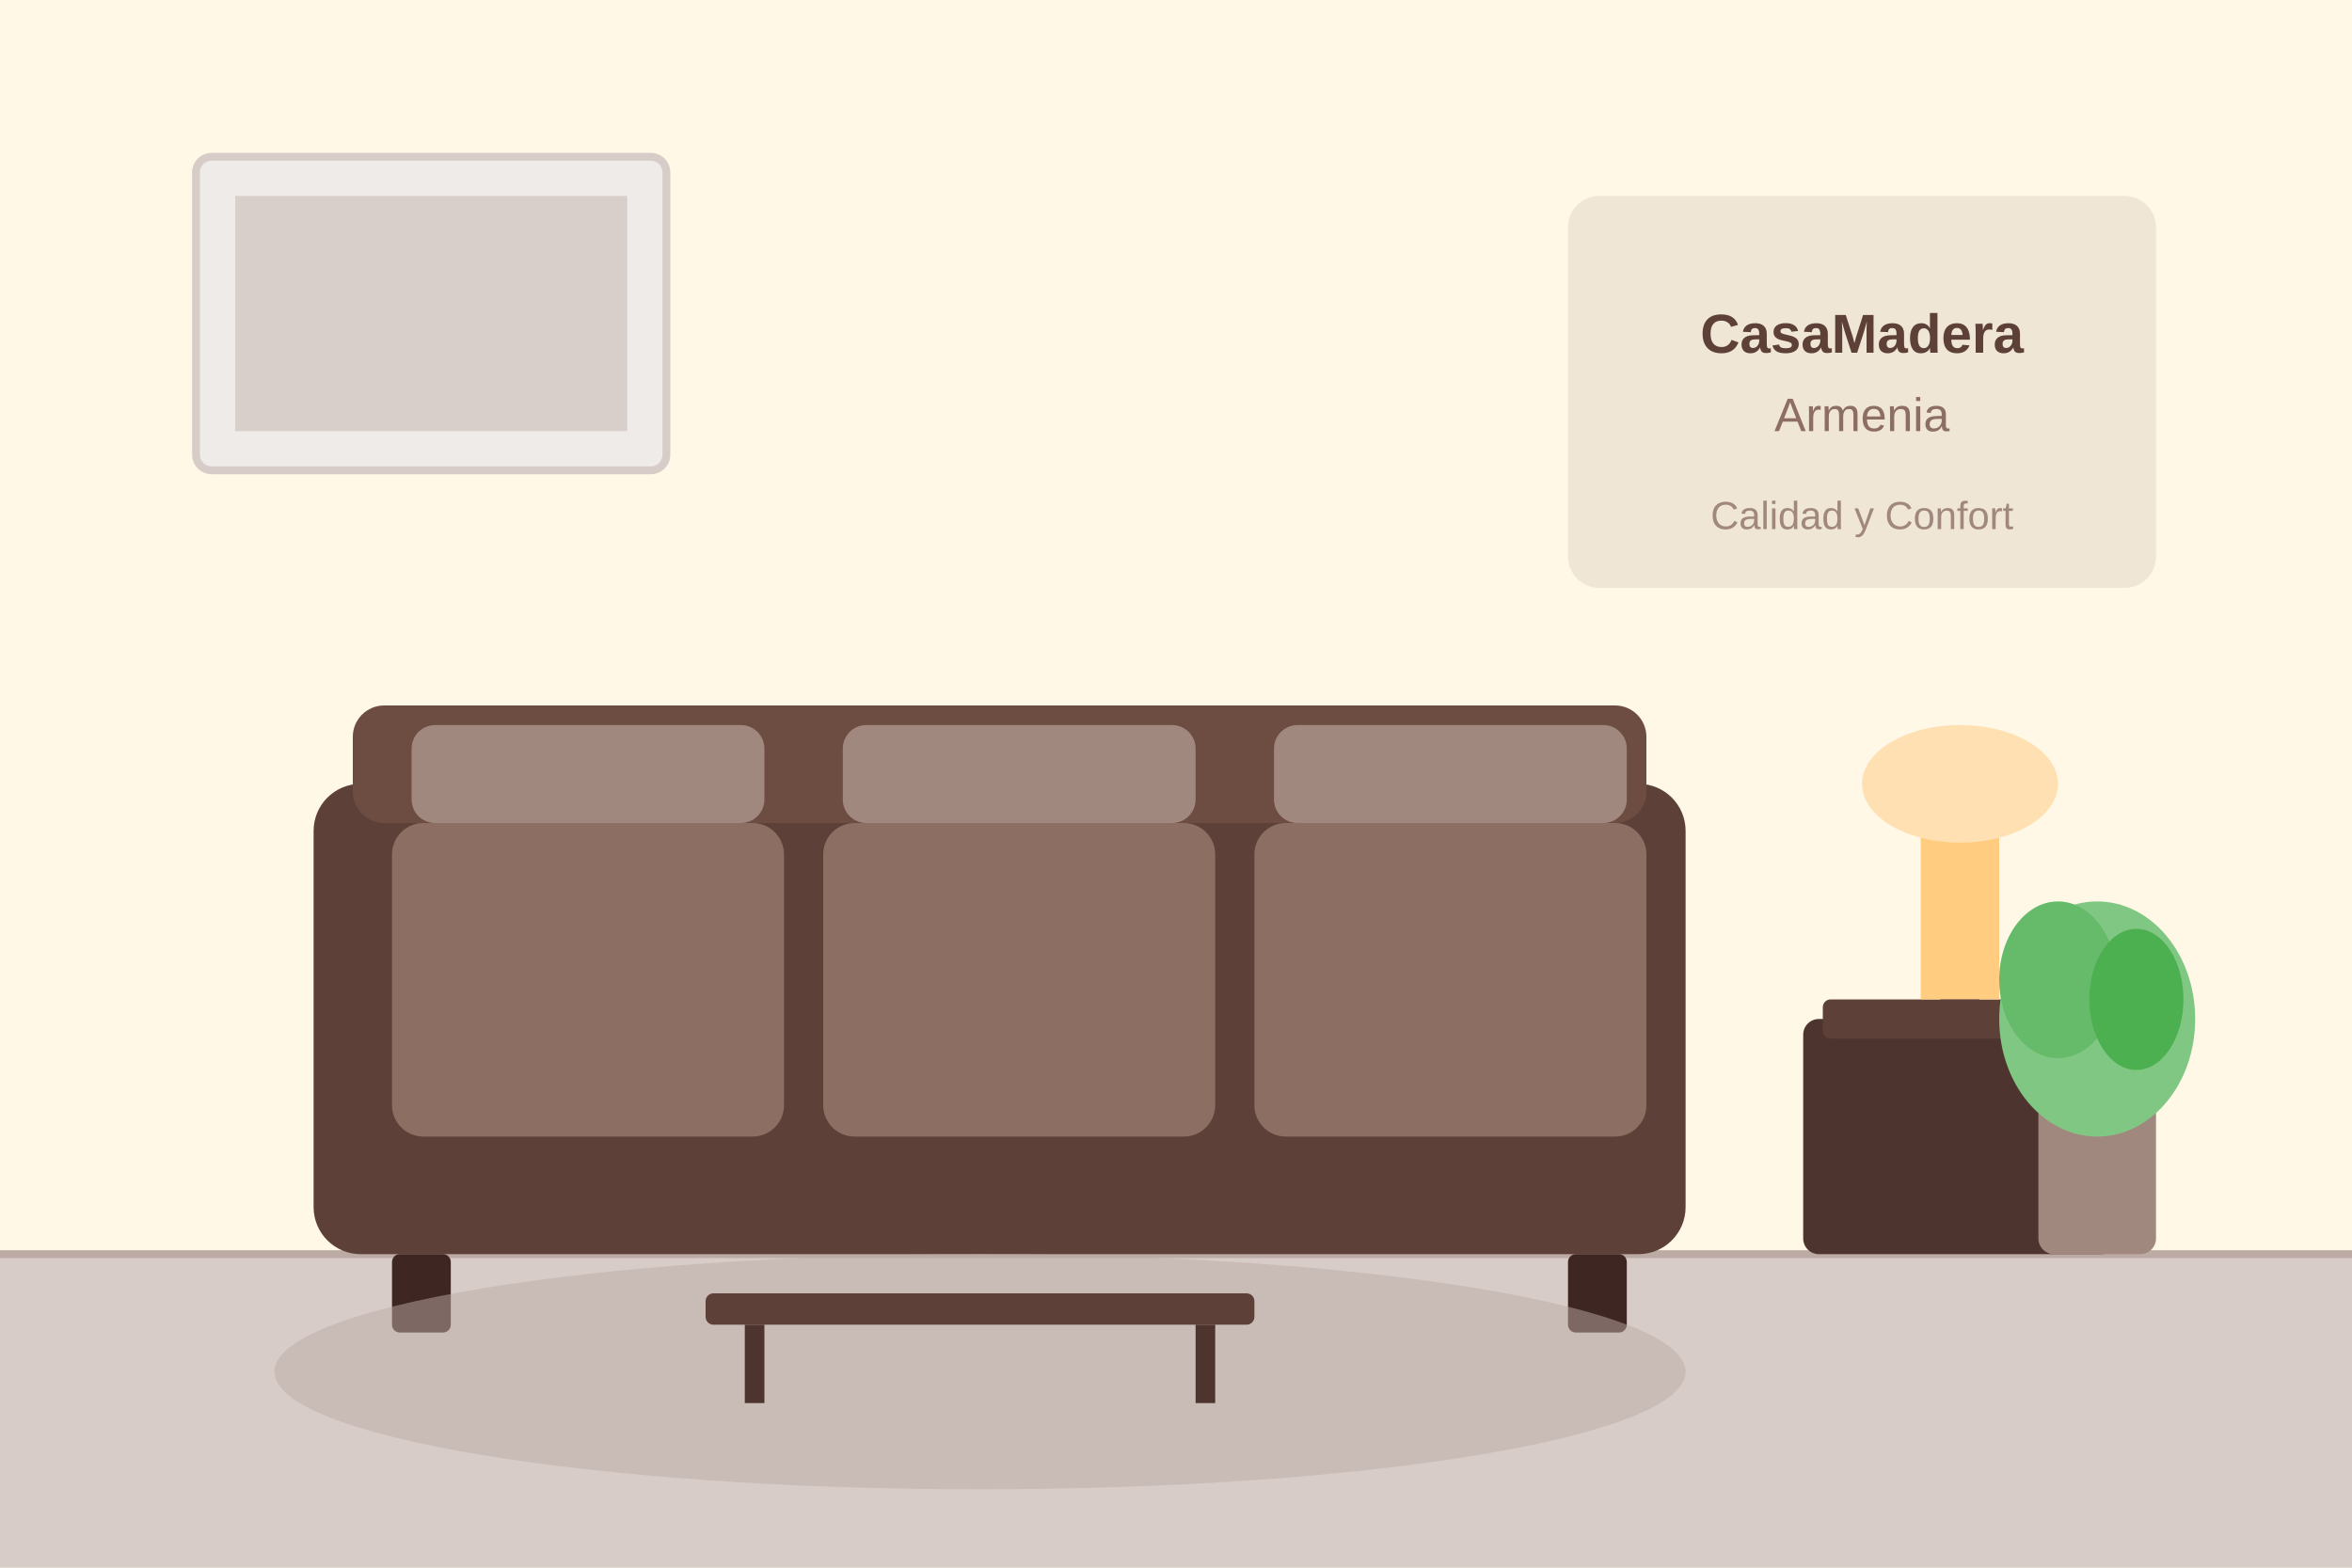
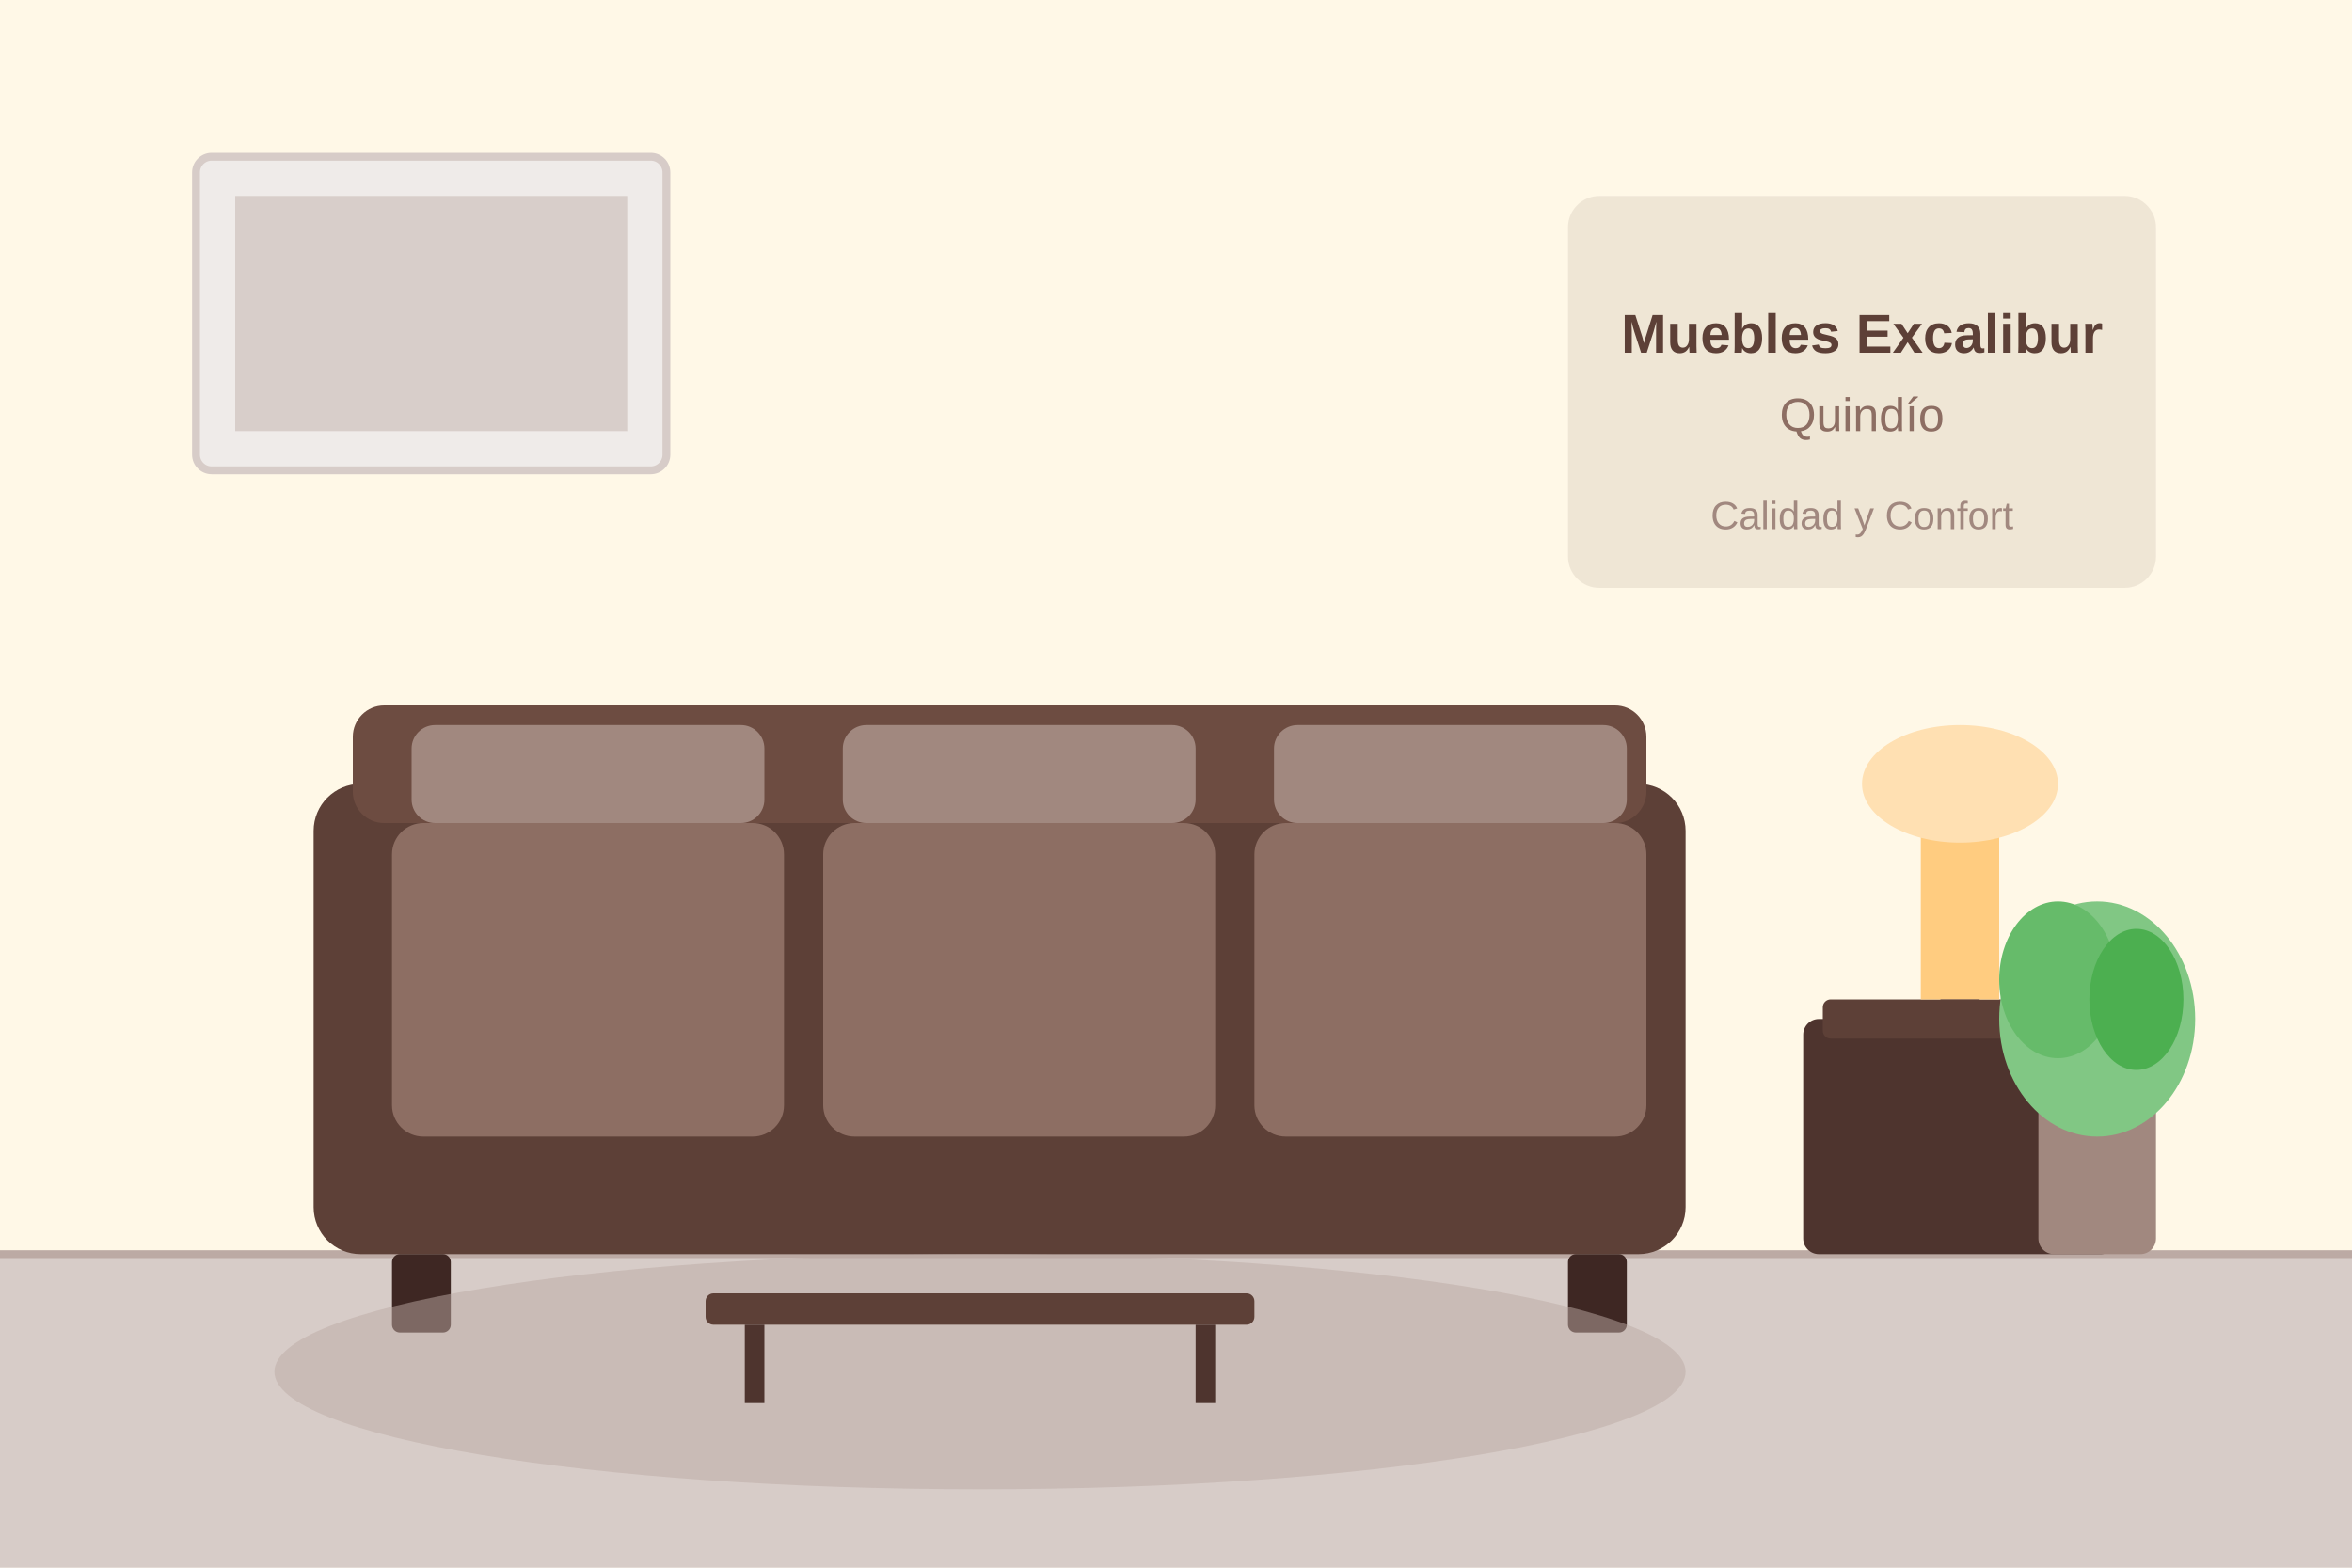
<svg xmlns="http://www.w3.org/2000/svg" width="600" height="400" viewBox="0 0 600 400" fill="none">
  <rect width="600" height="400" fill="#FFF8E7" />
  <rect x="0" y="320" width="600" height="80" fill="#D7CCC8" />
  <path d="M0 320 L600 320" stroke="#BCAAA4" stroke-width="2" />
  <rect x="50" y="40" width="120" height="80" rx="4" fill="#EFEBE9" stroke="#D7CCC8" stroke-width="2" />
  <rect x="60" y="50" width="100" height="60" fill="#A1887F" opacity="0.3" />
  <rect x="80" y="200" width="350" height="120" rx="12" fill="#5D4037" />
  <rect x="90" y="180" width="330" height="30" rx="8" fill="#6D4C41" />
  <rect x="100" y="210" width="100" height="80" rx="8" fill="#8D6E63" />
  <rect x="210" y="210" width="100" height="80" rx="8" fill="#8D6E63" />
  <rect x="320" y="210" width="100" height="80" rx="8" fill="#8D6E63" />
  <rect x="105" y="185" width="90" height="25" rx="6" fill="#A1887F" />
  <rect x="215" y="185" width="90" height="25" rx="6" fill="#A1887F" />
  <rect x="325" y="185" width="90" height="25" rx="6" fill="#A1887F" />
  <rect x="100" y="320" width="15" height="20" rx="2" fill="#3E2723" />
  <rect x="400" y="320" width="15" height="20" rx="2" fill="#3E2723" />
  <rect x="460" y="260" width="80" height="60" rx="4" fill="#4E342E" />
  <rect x="465" y="255" width="70" height="10" rx="2" fill="#5D4037" />
  <rect x="490" y="200" width="20" height="55" fill="#FFCC80" />
  <ellipse cx="500" cy="200" rx="25" ry="15" fill="#FFE0B2" />
  <rect x="495" y="255" width="10" height="5" fill="#5D4037" />
  <rect x="520" y="280" width="30" height="40" rx="4" fill="#A1887F" />
  <ellipse cx="535" cy="260" rx="25" ry="30" fill="#81C784" />
  <ellipse cx="525" cy="250" rx="15" ry="20" fill="#66BB6A" />
  <ellipse cx="545" cy="255" rx="12" ry="18" fill="#4CAF50" />
  <ellipse cx="250" cy="350" rx="180" ry="30" fill="#BCAAA4" opacity="0.5" />
  <rect x="180" y="330" width="140" height="8" rx="2" fill="#5D4037" />
  <rect x="190" y="338" width="5" height="20" fill="#4E342E" />
  <rect x="305" y="338" width="5" height="20" fill="#4E342E" />
  <rect x="400" y="50" width="150" height="100" rx="8" fill="#5D4037" opacity="0.1" />
-   <text x="475" y="90" font-family="Arial" font-size="14" fill="#5D4037" text-anchor="middle" font-weight="bold">CasaMadera</text>
-   <text x="475" y="110" font-family="Arial" font-size="12" fill="#8D6E63" text-anchor="middle">Armenia</text>
+   <text x="475" y="90" font-family="Arial" font-size="14" fill="#5D4037" text-anchor="middle" font-weight="bold">Muebles Excalibur</text>
+   <text x="475" y="110" font-family="Arial" font-size="12" fill="#8D6E63" text-anchor="middle">Quindío</text>
  <text x="475" y="135" font-family="Arial" font-size="10" fill="#A1887F" text-anchor="middle">Calidad y Confort</text>
</svg>
